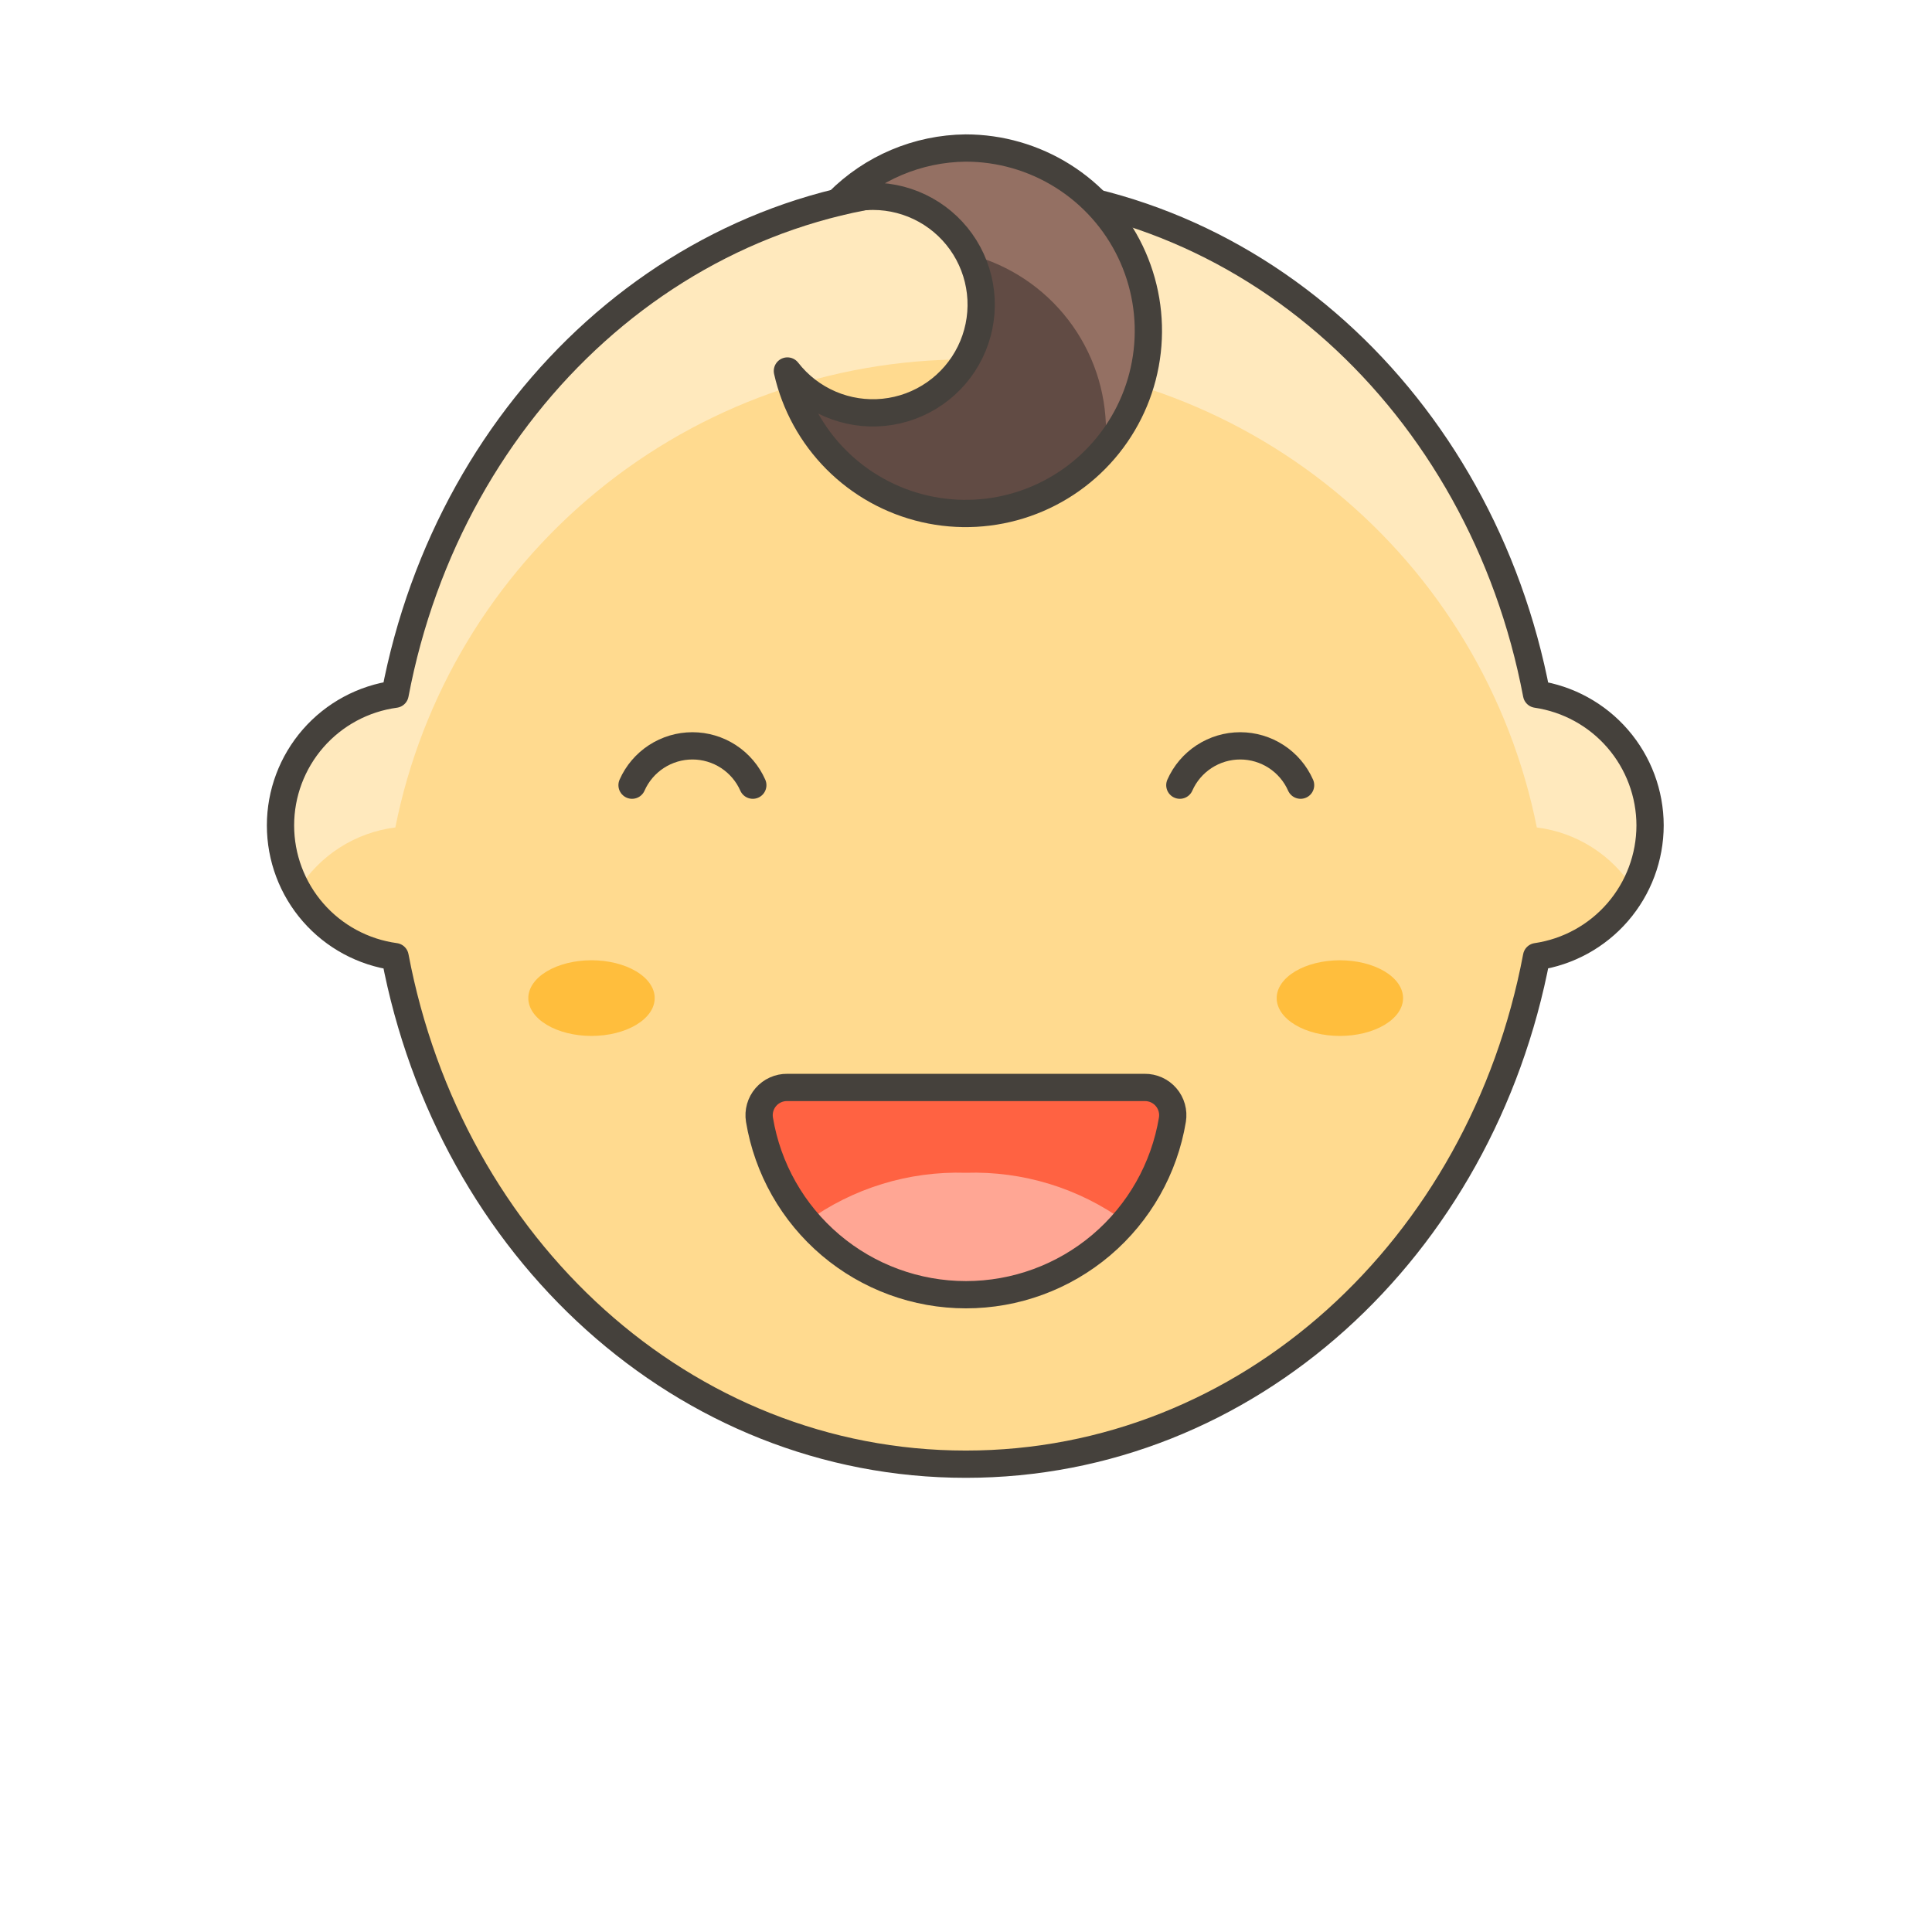
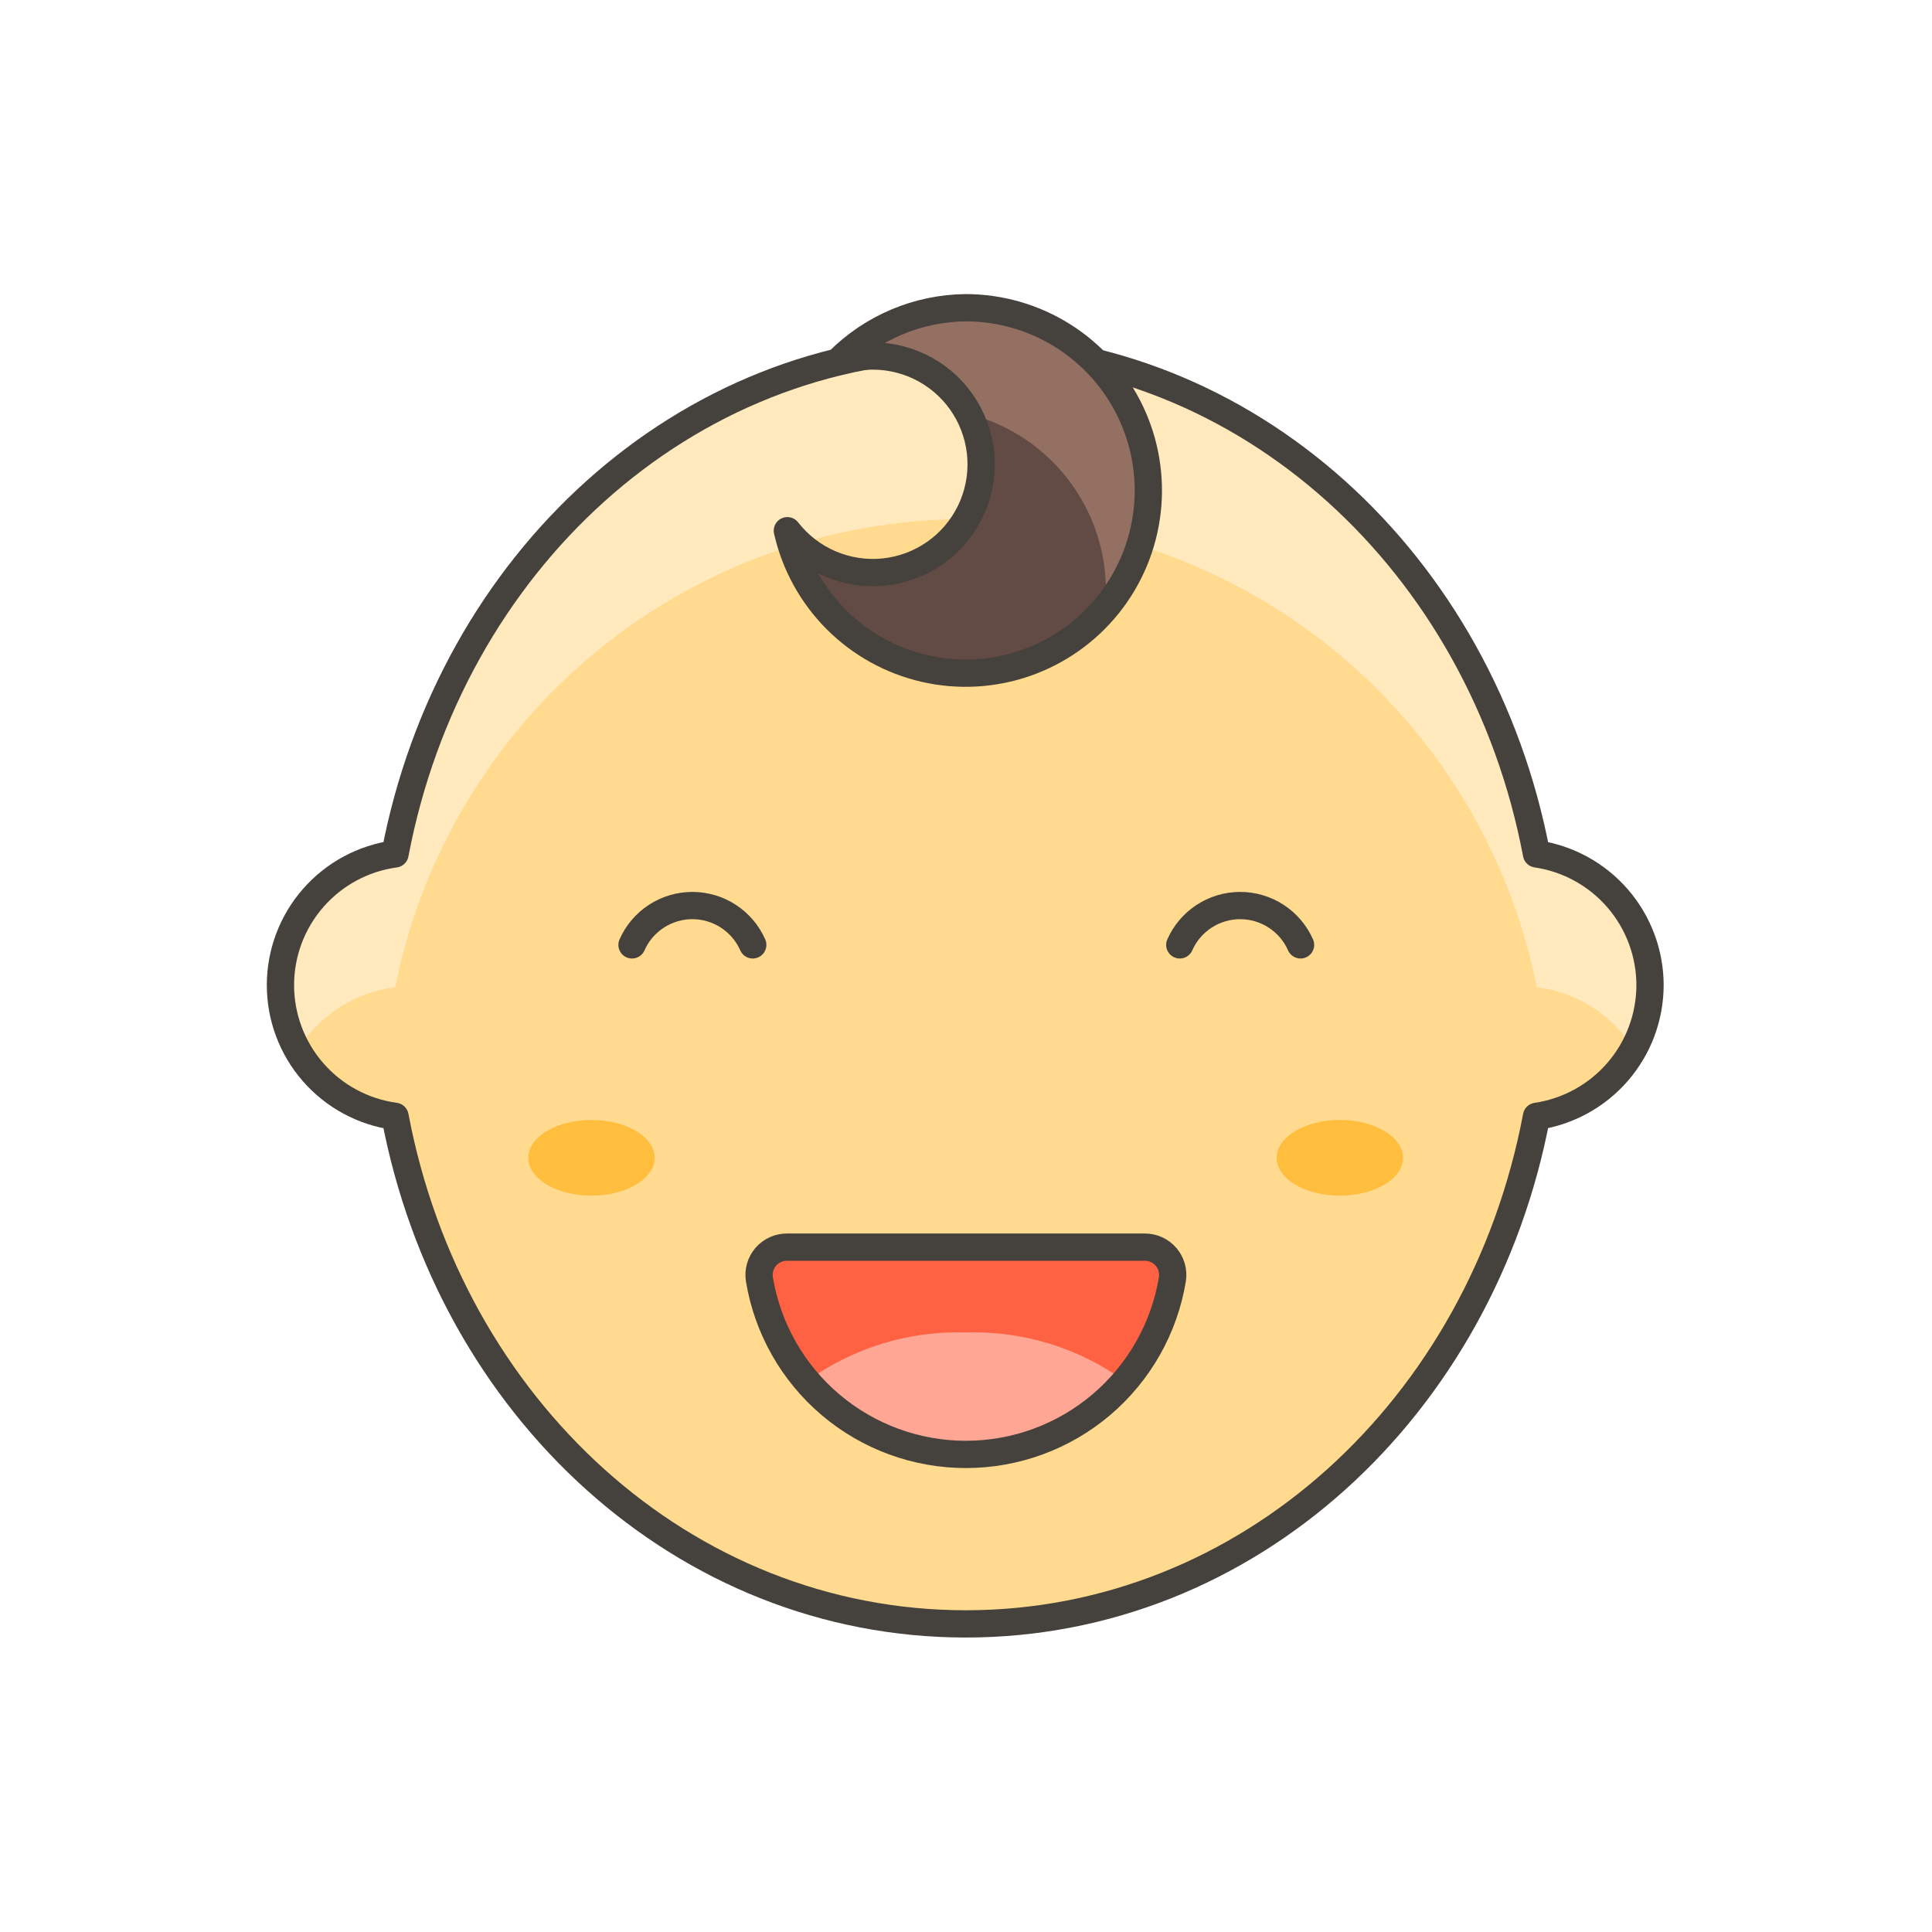
<svg xmlns="http://www.w3.org/2000/svg" width="496" height="496" viewBox="0 0 496 496" fill="none">
-   <path d="M423.621 211.91C423.609 203.734 420.66 195.835 415.311 189.652C409.962 183.468 402.57 179.413 394.481 178.223C380.324 103.513 320.288 48.023 247.954 48.023C175.621 48.023 115.584 103.513 101.428 178.223C93.28 179.331 85.809 183.355 80.401 189.549C74.992 195.743 72.012 203.687 72.012 211.91C72.012 220.133 74.992 228.077 80.401 234.271C85.809 240.465 93.28 244.489 101.428 245.597C115.584 320.513 175.621 375.9 247.954 375.9C320.288 375.9 380.324 320.513 394.481 245.597C402.57 244.408 409.962 240.352 415.311 234.168C420.66 227.985 423.609 220.086 423.621 211.91Z" fill="#FFDA8F" />
-   <path d="M101.493 212.43C108.259 178.549 126.557 148.06 153.273 126.152C179.988 104.245 213.47 92.272 248.02 92.272C282.569 92.272 316.051 104.245 342.767 126.152C369.482 148.06 387.78 178.549 394.546 212.43C399.619 213.066 404.486 214.824 408.794 217.577C413.101 220.329 416.742 224.007 419.45 228.343C422.116 223.527 423.573 218.136 423.695 212.632C423.818 207.129 422.602 201.678 420.152 196.748C417.702 191.819 414.092 187.558 409.632 184.331C405.172 181.105 399.995 179.01 394.546 178.226C380.39 103.516 320.353 48.026 248.02 48.026C175.686 48.026 115.65 103.516 101.493 178.226C96.044 179.01 90.868 181.105 86.407 184.331C81.947 187.558 78.337 191.819 75.888 196.748C73.438 201.678 72.222 207.129 72.344 212.632C72.467 218.136 73.924 223.527 76.59 228.343C79.298 224.007 82.938 220.329 87.246 217.577C91.554 214.824 96.421 213.066 101.493 212.43Z" fill="#FFE9BD" />
-   <path d="M423.621 211.91C423.609 203.734 420.66 195.835 415.311 189.652C409.962 183.468 402.57 179.413 394.481 178.223C380.324 103.513 320.288 48.023 247.954 48.023C175.621 48.023 115.584 103.513 101.428 178.223C93.28 179.331 85.809 183.355 80.401 189.549C74.992 195.743 72.012 203.687 72.012 211.91C72.012 220.133 74.992 228.077 80.401 234.271C85.809 240.465 93.28 244.489 101.428 245.597C115.584 320.513 175.621 375.9 247.954 375.9C320.288 375.9 380.324 320.513 394.481 245.597C402.57 244.408 409.962 240.352 415.311 234.168C420.66 227.985 423.609 220.086 423.621 211.91Z" stroke="#45413C" stroke-width="7" stroke-linecap="round" stroke-linejoin="round" />
-   <path d="M202.104 279.179C201.064 279.166 200.033 279.38 199.085 279.808C198.137 280.235 197.293 280.864 196.614 281.652C195.934 282.44 195.435 283.366 195.152 284.367C194.869 285.368 194.808 286.419 194.974 287.446C197.055 300.002 203.526 311.412 213.234 319.643C222.942 327.874 235.256 332.392 247.984 332.392C260.712 332.392 273.026 327.874 282.734 319.643C292.442 311.412 298.913 300.002 300.994 287.446C301.16 286.419 301.099 285.368 300.816 284.367C300.533 283.366 300.034 282.44 299.355 281.652C298.675 280.864 297.832 280.235 296.883 279.808C295.935 279.38 294.904 279.166 293.864 279.179H202.104Z" fill="#FF6242" />
-   <path d="M247.969 301.085C233.354 300.619 218.998 305.017 207.152 313.589C212.244 319.404 218.52 324.065 225.559 327.258C232.599 330.451 240.239 332.103 247.969 332.103C255.699 332.103 263.339 330.451 270.379 327.258C277.418 324.065 283.694 319.404 288.786 313.589C276.94 305.017 262.584 300.619 247.969 301.085Z" fill="#FFA694" />
-   <path d="M202.104 279.179C201.064 279.166 200.033 279.38 199.085 279.808C198.137 280.235 197.293 280.864 196.614 281.652C195.934 282.44 195.435 283.366 195.152 284.367C194.869 285.368 194.808 286.419 194.974 287.446C197.055 300.002 203.526 311.412 213.234 319.643C222.942 327.874 235.256 332.392 247.984 332.392C260.712 332.392 273.026 327.874 282.734 319.643C292.442 311.412 298.913 300.002 300.994 287.446C301.16 286.419 301.099 285.368 300.816 284.367C300.533 283.366 300.034 282.44 299.355 281.652C298.675 280.864 297.832 280.235 296.883 279.808C295.935 279.38 294.904 279.166 293.864 279.179H202.104Z" stroke="#45413C" stroke-width="7" stroke-linecap="round" stroke-linejoin="round" />
-   <path d="M135.633 256.241C135.633 258.817 137.342 261.287 140.385 263.109C143.427 264.931 147.553 265.954 151.856 265.954C156.159 265.954 160.285 264.931 163.328 263.109C166.37 261.287 168.079 258.817 168.079 256.241C168.079 253.665 166.37 251.194 163.328 249.372C160.285 247.551 156.159 246.527 151.856 246.527C147.553 246.527 143.427 247.551 140.385 249.372C137.342 251.194 135.633 253.665 135.633 256.241Z" fill="#FFBE3D" />
-   <path d="M327.762 256.243C327.762 257.518 328.181 258.781 328.997 259.96C329.812 261.138 331.007 262.209 332.513 263.111C334.02 264.013 335.808 264.728 337.777 265.217C339.745 265.705 341.855 265.956 343.985 265.956C346.116 265.956 348.225 265.705 350.193 265.217C352.162 264.728 353.95 264.013 355.457 263.111C356.963 262.209 358.158 261.138 358.973 259.96C359.789 258.781 360.208 257.518 360.208 256.243C360.208 254.967 359.789 253.704 358.973 252.525C358.158 251.347 356.963 250.276 355.457 249.374C353.95 248.472 352.162 247.757 350.193 247.269C348.225 246.781 346.116 246.529 343.985 246.529C341.855 246.529 339.745 246.781 337.777 247.269C335.808 247.757 334.02 248.472 332.513 249.374C331.007 250.276 329.812 251.347 328.997 252.525C328.181 253.704 327.762 254.967 327.762 256.243Z" fill="#FFBE3D" />
-   <path d="M247.925 38C235.61 38.127 223.841 43.102 215.168 51.847C218.067 50.883 221.103 50.394 224.158 50.4C228.874 50.41 233.51 51.619 237.63 53.914C241.75 56.209 245.218 59.515 247.708 63.52C250.198 67.525 251.628 72.097 251.864 76.807C252.099 81.517 251.133 86.21 249.055 90.443C246.977 94.677 243.857 98.312 239.987 101.007C236.117 103.702 231.625 105.368 226.933 105.849C222.242 106.329 217.506 105.608 213.17 103.753C208.834 101.899 205.041 98.971 202.148 95.247C204.094 103.864 208.434 111.757 214.668 118.017C220.903 124.277 228.778 128.65 237.387 130.631C245.997 132.613 254.991 132.123 263.335 129.218C271.678 126.313 279.032 121.112 284.549 114.212C290.067 107.312 293.524 98.994 294.522 90.216C295.521 81.438 294.021 72.556 290.194 64.593C286.367 56.63 280.37 49.91 272.892 45.205C265.414 40.501 256.76 38.003 247.925 38Z" fill="#614B44" />
-   <path d="M249.12 65.384C259.122 68.033 267.964 73.922 274.264 82.129C280.565 90.337 283.968 100.4 283.943 110.747C284.046 112.33 284.046 113.917 283.943 115.5C291.405 106.91 295.45 95.878 295.31 84.5C295.16 75.288 292.307 66.323 287.105 58.719C281.904 51.115 274.582 45.207 266.051 41.728C257.52 38.249 248.155 37.354 239.119 39.153C230.083 40.952 221.775 45.366 215.227 51.847C218.126 50.883 221.161 50.394 224.217 50.4C229.346 50.357 234.387 51.733 238.782 54.378C243.178 57.022 246.756 60.831 249.12 65.384Z" fill="#947063" />
-   <path d="M247.925 38C235.61 38.127 223.841 43.102 215.168 51.847C218.067 50.883 221.103 50.394 224.158 50.4C228.874 50.41 233.51 51.619 237.63 53.914C241.75 56.209 245.218 59.515 247.708 63.52C250.198 67.525 251.628 72.097 251.864 76.807C252.099 81.517 251.133 86.21 249.055 90.443C246.977 94.677 243.857 98.312 239.987 101.007C236.117 103.702 231.625 105.368 226.933 105.849C222.242 106.329 217.506 105.608 213.17 103.753C208.834 101.899 205.041 98.971 202.148 95.247C204.094 103.864 208.434 111.757 214.668 118.017C220.903 124.277 228.778 128.65 237.387 130.631C245.997 132.613 254.991 132.123 263.335 129.218C271.678 126.313 279.032 121.112 284.549 114.212C290.067 107.312 293.524 98.994 294.522 90.216C295.521 81.438 294.021 72.556 290.194 64.593C286.367 56.63 280.37 49.91 272.892 45.205C265.414 40.501 256.76 38.003 247.925 38Z" stroke="#45413C" stroke-width="7" stroke-linecap="round" stroke-linejoin="round" />
-   <path d="M193.266 201.577C191.938 198.573 189.766 196.02 187.015 194.228C184.263 192.436 181.05 191.481 177.766 191.481C174.482 191.481 171.268 192.436 168.517 194.228C165.765 196.02 163.593 198.573 162.266 201.577" stroke="#45413C" stroke-width="7" stroke-linecap="round" stroke-linejoin="round" />
-   <path d="M333.898 201.577C332.571 198.573 330.399 196.02 327.647 194.228C324.896 192.436 321.682 191.481 318.398 191.481C315.114 191.481 311.901 192.436 309.15 194.228C306.398 196.02 304.226 198.573 302.898 201.577" stroke="#45413C" stroke-width="7" stroke-linecap="round" stroke-linejoin="round" />
+   <path d="M423.609 252.91C423.597 244.734 420.648 236.835 415.299 230.652C409.951 224.468 402.558 220.413 394.469 219.223C380.313 144.513 320.276 89.023 247.943 89.023C175.609 89.023 115.573 144.513 101.416 219.223C93.268 220.331 85.798 224.355 80.389 230.549C74.98 236.743 72 244.687 72 252.91C72 261.133 74.98 269.077 80.389 275.271C85.798 281.465 93.268 285.489 101.416 286.597C115.573 361.513 175.609 416.9 247.943 416.9C320.276 416.9 380.313 361.513 394.469 286.597C402.558 285.408 409.951 281.352 415.299 275.168C420.648 268.985 423.597 261.086 423.609 252.91Z" fill="#FFDA8F" />
+   <path d="M101.481 253.43C108.247 219.549 126.546 189.06 153.261 167.152C179.977 145.245 213.459 133.272 248.008 133.272C282.558 133.272 316.04 145.245 342.755 167.152C369.471 189.06 387.769 219.549 394.535 253.43C399.607 254.066 404.474 255.824 408.782 258.577C413.09 261.329 416.73 265.007 419.438 269.343C422.104 264.527 423.561 259.136 423.683 253.632C423.806 248.129 422.59 242.678 420.14 237.748C417.691 232.819 414.081 228.558 409.621 225.331C405.16 222.105 399.983 220.01 394.535 219.226C380.378 144.516 320.341 89.026 248.008 89.026C175.675 89.026 115.638 144.516 101.481 219.226C96.033 220.01 90.856 222.105 86.396 225.331C81.935 228.558 78.325 232.819 75.876 237.748C73.426 242.678 72.21 248.129 72.333 253.632C72.455 259.136 73.912 264.527 76.578 269.343C79.286 265.007 82.927 261.329 87.234 258.577C91.542 255.824 96.409 254.066 101.481 253.43Z" fill="#FFE9BD" />
+   <path d="M423.609 252.91C423.597 244.734 420.648 236.835 415.299 230.652C409.951 224.468 402.558 220.413 394.469 219.223C380.313 144.513 320.276 89.023 247.943 89.023C175.609 89.023 115.573 144.513 101.416 219.223C93.268 220.331 85.798 224.355 80.389 230.549C74.98 236.743 72 244.687 72 252.91C72 261.133 74.98 269.077 80.389 275.271C85.798 281.465 93.268 285.489 101.416 286.597C115.573 361.513 175.609 416.9 247.943 416.9C320.276 416.9 380.313 361.513 394.469 286.597C402.558 285.408 409.951 281.352 415.299 275.168C420.648 268.985 423.597 261.086 423.609 252.91Z" stroke="#45413C" stroke-width="7" stroke-linecap="round" stroke-linejoin="round" />
+   <path d="M202.092 320.179C201.052 320.166 200.022 320.38 199.073 320.808C198.125 321.235 197.281 321.864 196.602 322.652C195.923 323.44 195.424 324.366 195.14 325.367C194.857 326.368 194.796 327.419 194.962 328.446C197.044 341.002 203.515 352.412 213.222 360.643C222.93 368.874 235.245 373.392 247.972 373.392C260.7 373.392 273.014 368.874 282.722 360.643C292.43 352.412 298.901 341.002 300.982 328.446C301.148 327.419 301.087 326.368 300.804 325.367C300.521 324.366 300.022 323.44 299.343 322.652C298.663 321.864 297.82 321.235 296.871 320.808C295.923 320.38 294.893 320.166 293.852 320.179H202.092Z" fill="#FF6242" />
+   <path d="M247.957 342.085C233.343 341.619 218.986 346.017 207.141 354.589C212.232 360.404 218.508 365.065 225.548 368.258C232.587 371.451 240.228 373.103 247.957 373.103C255.687 373.103 263.328 371.451 270.367 368.258C277.406 365.065 283.682 360.404 288.774 354.589C276.928 346.017 262.572 341.619 247.957 342.085Z" fill="#FFA694" />
+   <path d="M202.092 320.179C201.052 320.166 200.022 320.38 199.073 320.808C198.125 321.235 197.281 321.864 196.602 322.652C195.923 323.44 195.424 324.366 195.14 325.367C194.857 326.368 194.796 327.419 194.962 328.446C197.044 341.002 203.515 352.412 213.222 360.643C222.93 368.874 235.245 373.392 247.972 373.392C260.7 373.392 273.014 368.874 282.722 360.643C292.43 352.412 298.901 341.002 300.982 328.446C301.148 327.419 301.087 326.368 300.804 325.367C300.521 324.366 300.022 323.44 299.343 322.652C298.663 321.864 297.82 321.235 296.871 320.808C295.923 320.38 294.893 320.166 293.852 320.179H202.092Z" stroke="#45413C" stroke-width="7" stroke-linecap="round" stroke-linejoin="round" />
+   <path d="M135.621 297.241C135.621 299.817 137.33 302.287 140.373 304.109C143.415 305.931 147.542 306.954 151.844 306.954C156.147 306.954 160.274 305.931 163.316 304.109C166.359 302.287 168.068 299.817 168.068 297.241C168.068 294.665 166.359 292.194 163.316 290.372C160.274 288.551 156.147 287.527 151.844 287.527C147.542 287.527 143.415 288.551 140.373 290.372C137.33 292.194 135.621 294.665 135.621 297.241Z" fill="#FFBE3D" />
+   <path d="M327.75 297.243C327.75 298.518 328.17 299.781 328.985 300.96C329.8 302.138 330.995 303.209 332.502 304.111C334.008 305.013 335.797 305.728 337.765 306.217C339.733 306.705 341.843 306.956 343.973 306.956C346.104 306.956 348.213 306.705 350.182 306.217C352.15 305.728 353.938 305.013 355.445 304.111C356.951 303.209 358.146 302.138 358.962 300.96C359.777 299.781 360.197 298.518 360.197 297.243C360.197 295.967 359.777 294.704 358.962 293.525C358.146 292.347 356.951 291.276 355.445 290.374C353.938 289.472 352.15 288.757 350.182 288.269C348.213 287.781 346.104 287.529 343.973 287.529C341.843 287.529 339.733 287.781 337.765 288.269C335.797 288.757 334.008 289.472 332.502 290.374C330.995 291.276 329.8 292.347 328.985 293.525C328.17 294.704 327.75 295.967 327.75 297.243Z" fill="#FFBE3D" />
+   <path d="M247.913 79C235.598 79.127 223.829 84.102 215.157 92.847C218.056 91.883 221.092 91.394 224.147 91.4C228.863 91.41 233.499 92.619 237.618 94.914C241.738 97.209 245.206 100.515 247.696 104.52C250.186 108.525 251.616 113.097 251.852 117.807C252.088 122.517 251.121 127.21 249.044 131.443C246.966 135.677 243.845 139.312 239.975 142.007C236.105 144.702 231.613 146.368 226.922 146.849C222.23 147.329 217.494 146.608 213.158 144.753C208.822 142.899 205.029 139.971 202.137 136.247C204.083 144.864 208.423 152.757 214.657 159.017C220.891 165.277 228.766 169.65 237.376 171.631C245.985 173.613 254.979 173.123 263.323 170.218C271.666 167.313 279.02 162.112 284.537 155.212C290.055 148.312 293.512 139.994 294.511 131.216C295.509 122.438 294.009 113.556 290.182 105.593C286.355 97.63 280.358 90.91 272.88 86.205C265.402 81.501 256.748 79.003 247.913 79Z" fill="#614B44" />
+   <path d="M249.108 106.384C259.11 109.033 267.952 114.922 274.253 123.129C280.553 131.337 283.957 141.4 283.932 151.747C284.034 153.33 284.034 154.917 283.932 156.5C291.393 147.91 295.439 136.878 295.298 125.5C295.148 116.288 292.295 107.323 287.094 99.719C281.892 92.115 274.571 86.207 266.039 82.728C257.508 79.249 248.143 78.354 239.107 80.153C230.071 81.952 221.763 86.366 215.215 92.847C218.114 91.883 221.15 91.394 224.205 91.4C229.334 91.357 234.375 92.734 238.771 95.378C243.166 98.022 246.744 101.831 249.108 106.384Z" fill="#947063" />
+   <path d="M247.913 79C235.598 79.127 223.829 84.102 215.157 92.847C218.056 91.883 221.092 91.394 224.147 91.4C228.863 91.41 233.499 92.619 237.618 94.914C241.738 97.209 245.206 100.515 247.696 104.52C250.186 108.525 251.616 113.097 251.852 117.807C252.088 122.517 251.121 127.21 249.044 131.443C246.966 135.677 243.845 139.312 239.975 142.007C236.105 144.702 231.613 146.368 226.922 146.849C222.23 147.329 217.494 146.608 213.158 144.753C208.822 142.899 205.029 139.971 202.137 136.247C204.083 144.864 208.423 152.757 214.657 159.017C220.891 165.277 228.766 169.65 237.376 171.631C245.985 173.613 254.979 173.123 263.323 170.218C271.666 167.313 279.02 162.112 284.537 155.212C290.055 148.312 293.512 139.994 294.511 131.216C295.509 122.438 294.009 113.556 290.182 105.593C286.355 97.63 280.358 90.91 272.88 86.205C265.402 81.501 256.748 79.003 247.913 79Z" stroke="#45413C" stroke-width="7" stroke-linecap="round" stroke-linejoin="round" />
+   <path d="M193.254 242.577C191.926 239.573 189.755 237.02 187.003 235.228C184.251 233.436 181.038 232.481 177.754 232.481C174.47 232.481 171.257 233.436 168.505 235.228C165.753 237.02 163.582 239.573 162.254 242.577" stroke="#45413C" stroke-width="7" stroke-linecap="round" stroke-linejoin="round" />
+   <path d="M333.887 242.577C332.559 239.573 330.387 237.02 327.636 235.228C324.884 233.436 321.671 232.481 318.387 232.481C315.103 232.481 311.89 233.436 309.138 235.228C306.386 237.02 304.214 239.573 302.887 242.577" stroke="#45413C" stroke-width="7" stroke-linecap="round" stroke-linejoin="round" />
</svg>
